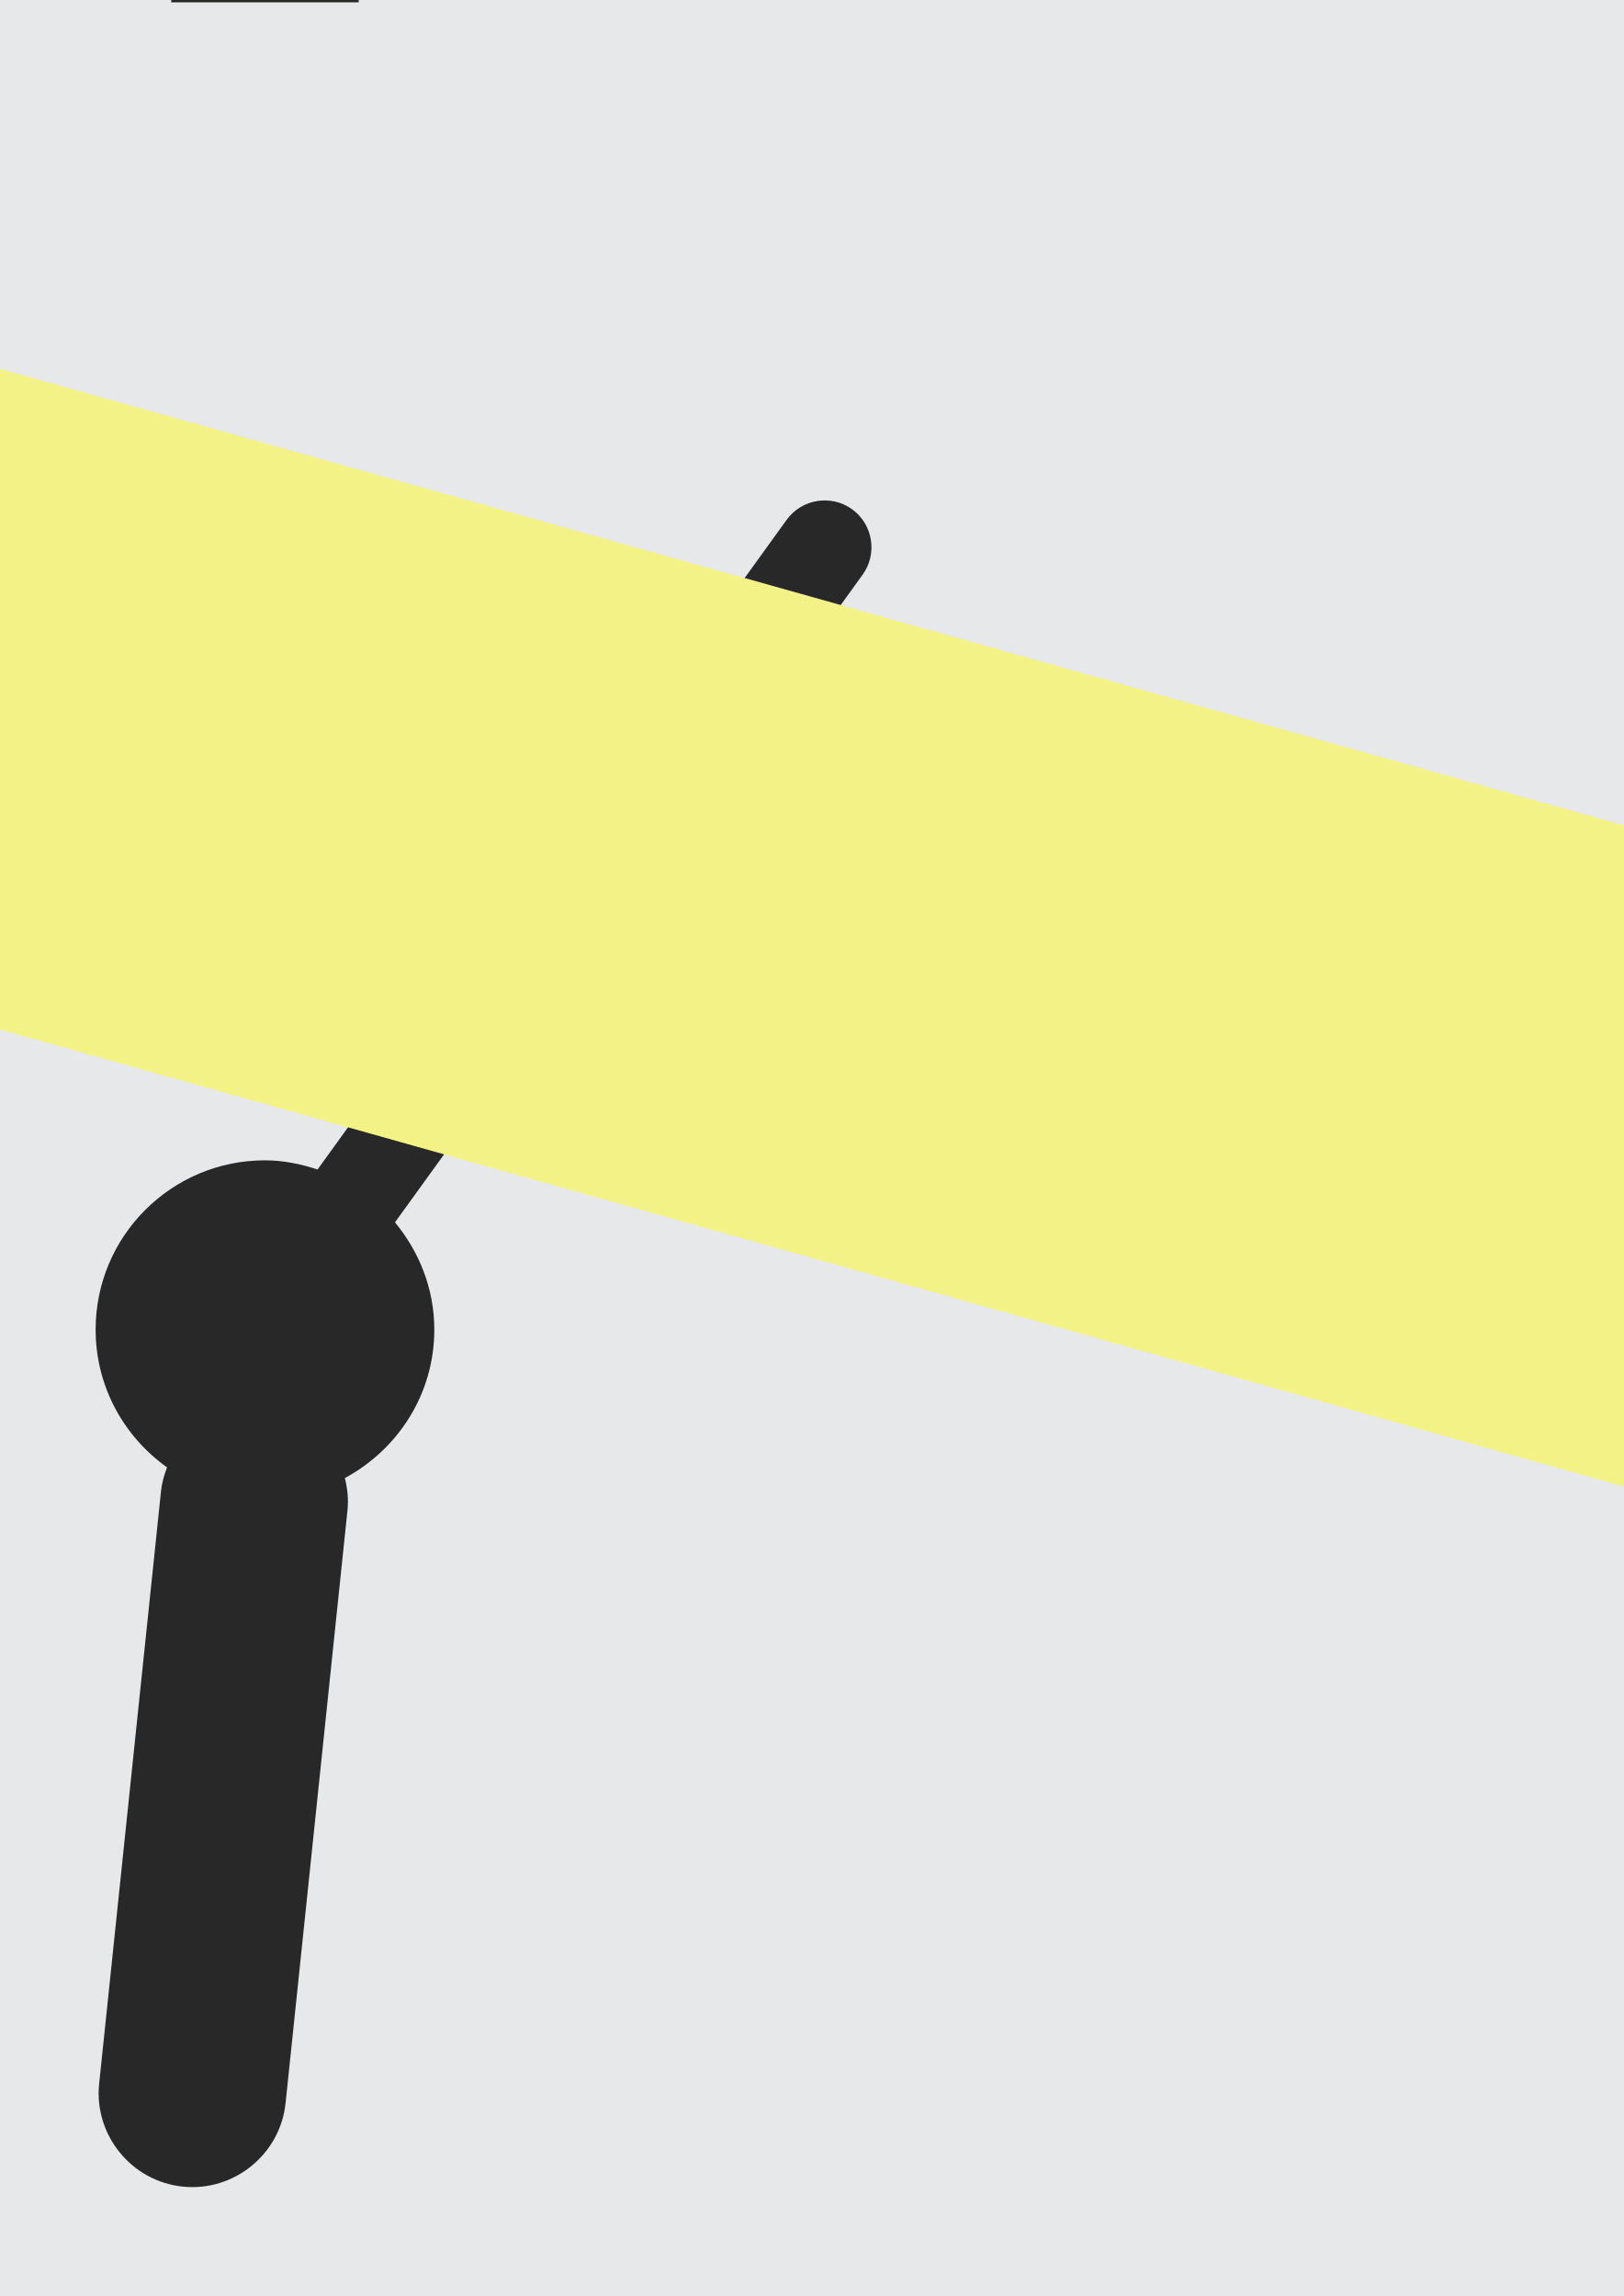
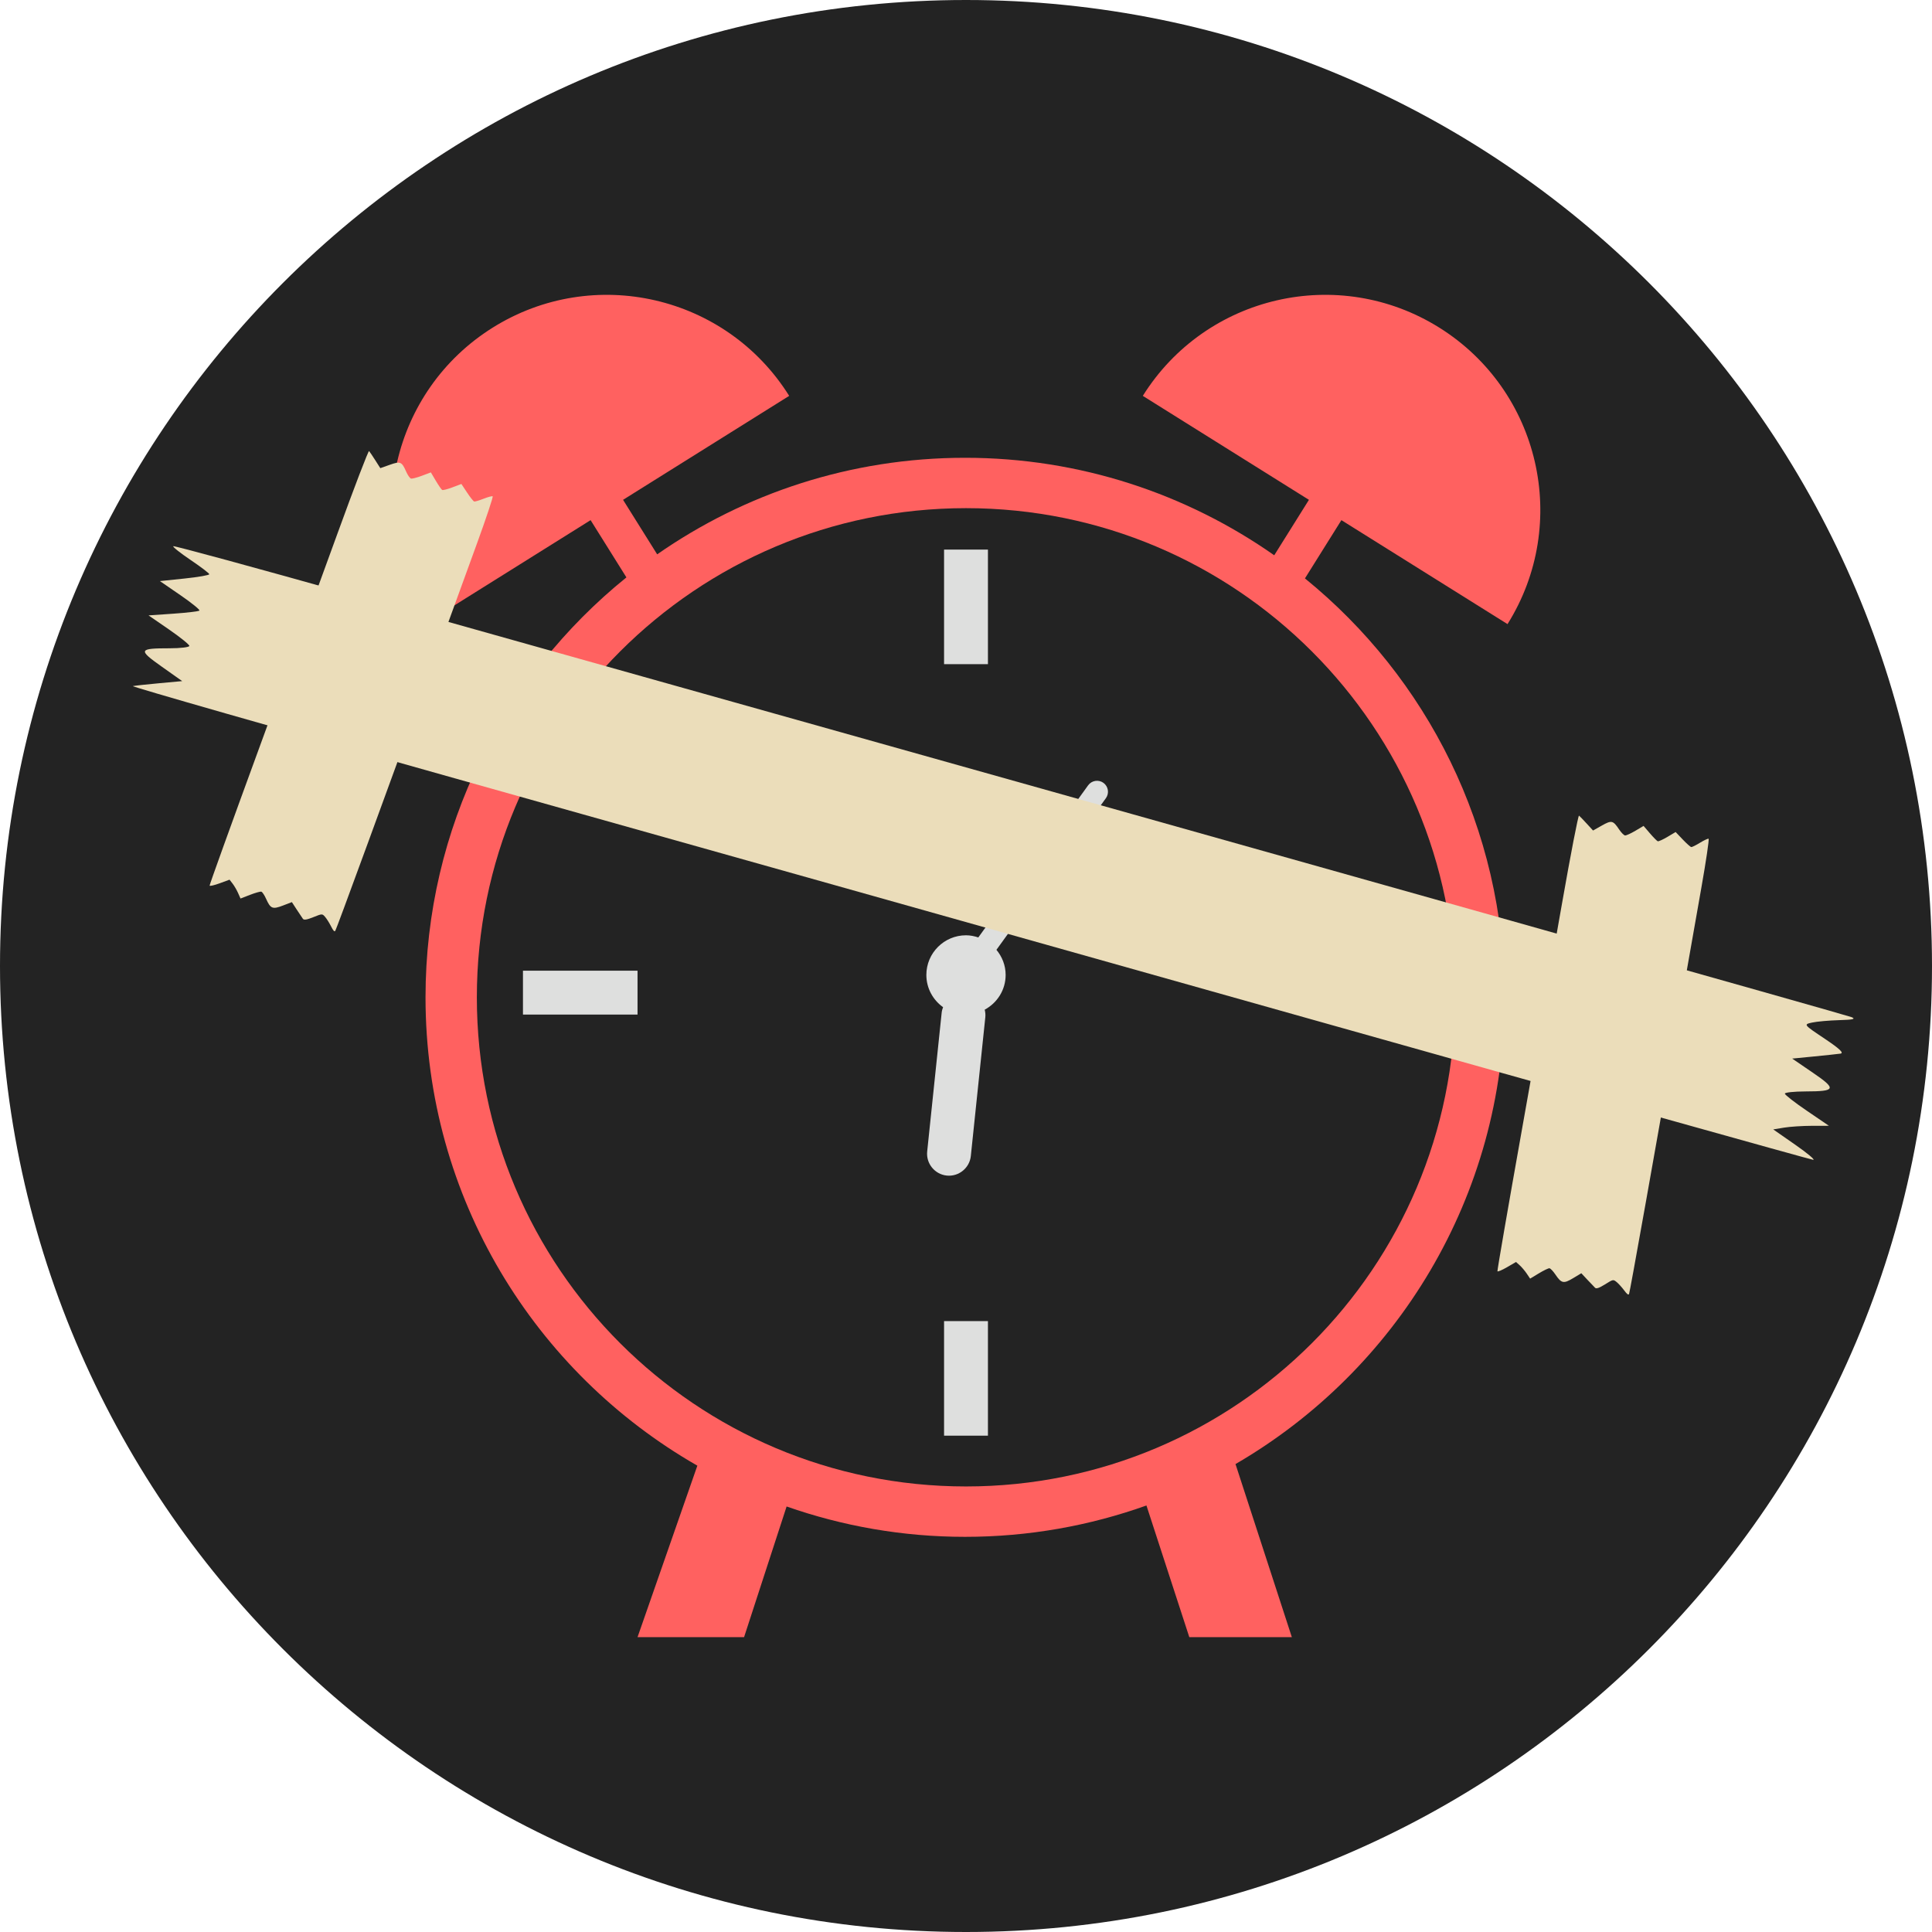
- <svg xmlns="http://www.w3.org/2000/svg" width="210mm" height="297mm" viewBox="0 0 210 297" version="1.1" id="svg5">
+ <svg xmlns="http://www.w3.org/2000/svg" width="1067.414mm" height="1067.414mm" viewBox="0 0 1067.414 1067.414" version="1.1" id="svg5">
  <defs id="defs2">
    <clipPath clipPathUnits="userSpaceOnUse" id="clipPath838">
      <path d="M 0,3401.57 H 3401.57 V 0 H 0 Z" id="path836" />
    </clipPath>
  </defs>
-   <g id="layer1">
+   <g id="layer1" transform="translate(499.4377,366.6444)">
    <g id="g834" clip-path="url(#clipPath838)" transform="matrix(0.3527778,0,0,-0.3527778,-565.7298,767.0616)" style="display:inline">
-       <g id="g840" transform="translate(3213.655,1700.785)" style="fill:#282828;fill-opacity:1">
-         <path d="m 0,0 c 0,-835.535 -677.335,-1512.87 -1512.87,-1512.87 -835.535,0 -1512.87,677.335 -1512.87,1512.87 0,835.535 677.335,1512.87 1512.87,1512.87 C -677.335,1512.87 0,835.535 0,0" style="fill:#282828;fill-opacity:1;fill-rule:nonzero;stroke:none" id="path842" />
+       <g id="g840" transform="translate(3213.655,1700.785)" style="fill:#232323;fill-opacity:1">
+         <path d="m 0,0 c 0,-835.535 -677.335,-1512.87 -1512.87,-1512.87 -835.535,0 -1512.87,677.335 -1512.87,1512.87 0,835.535 677.335,1512.87 1512.87,1512.87 C -677.335,1512.87 0,835.535 0,0" style="fill:#232323;fill-opacity:1;fill-rule:nonzero;stroke:none" id="path842" />
      </g>
-       <g id="g844" transform="translate(2548.882,2236.225)">
-         <path d="m 0,0 c 98.709,157.729 50.865,365.613 -106.865,464.323 -157.729,98.709 -365.614,50.863 -464.323,-106.866 l 260.175,-162.821 -54.349,-86.845 c -137.152,96.117 -304.037,152.7 -484.23,152.7 -179.282,0 -345.402,-55.998 -482.16,-151.229 l -53.429,85.374 260.175,162.821 C -1223.715,515.186 -1431.6,563.032 -1589.329,464.323 -1747.058,365.613 -1794.903,157.729 -1696.194,0 l 260.175,162.821 56.107,-89.656 c -191.837,-154.894 -314.64,-391.871 -314.64,-657.634 0,-314.038 171.452,-587.856 425.727,-733.506 l -93.693,-268.588 h 166.852 l 66.62,204.657 c 87.498,-30.663 181.485,-47.525 279.454,-47.525 99.693,0 195.294,17.393 284.095,49.096 l 67.132,-206.228 h 160.591 l -88.209,270.979 -0.5,-0.163 c 252.14,146.205 421.852,418.837 421.852,731.278 0,264.848 -121.936,501.135 -312.637,656.059 l 57.094,91.231 z" style="fill:#304152;fill-opacity:1;fill-rule:nonzero;stroke:none" id="path846" />
+       <g id="g844" transform="translate(2548.882,2236.225)" style="fill:#ff6160;fill-opacity:1">
+         <path d="m 0,0 c 98.709,157.729 50.865,365.613 -106.865,464.323 -157.729,98.709 -365.614,50.863 -464.323,-106.866 l 260.175,-162.821 -54.349,-86.845 c -137.152,96.117 -304.037,152.7 -484.23,152.7 -179.282,0 -345.402,-55.998 -482.16,-151.229 l -53.429,85.374 260.175,162.821 C -1223.715,515.186 -1431.6,563.032 -1589.329,464.323 -1747.058,365.613 -1794.903,157.729 -1696.194,0 l 260.175,162.821 56.107,-89.656 c -191.837,-154.894 -314.64,-391.871 -314.64,-657.634 0,-314.038 171.452,-587.856 425.727,-733.506 l -93.693,-268.588 h 166.852 l 66.62,204.657 c 87.498,-30.663 181.485,-47.525 279.454,-47.525 99.693,0 195.294,17.393 284.095,49.096 l 67.132,-206.228 h 160.591 l -88.209,270.979 -0.5,-0.163 c 252.14,146.205 421.852,418.837 421.852,731.278 0,264.848 -121.936,501.135 -312.637,656.059 l 57.094,91.231 z" style="fill:#ff6160;fill-opacity:1;fill-rule:nonzero;stroke:none" id="path846" />
      </g>
-       <g id="g848" transform="translate(2466.849,1651.755)">
-         <path d="m 0,0 c 0,-423.085 -342.979,-766.064 -766.064,-766.064 -423.085,0 -766.064,342.979 -766.064,766.064 0,423.085 342.979,766.064 766.064,766.064 C -342.979,766.064 0,423.085 0,0" style="fill:#e7e8e9;fill-opacity:1;fill-rule:nonzero;stroke:none" id="path850" />
+       <g id="g848" transform="translate(2466.849,1651.755)" style="fill:#232323;fill-opacity:1">
+         <path d="m 0,0 c 0,-423.085 -342.979,-766.064 -766.064,-766.064 -423.085,0 -766.064,342.979 -766.064,766.064 0,423.085 342.979,766.064 766.064,766.064 C -342.979,766.064 0,423.085 0,0" style="fill:#232323;fill-opacity:1;fill-rule:nonzero;stroke:none" id="path850" />
      </g>
-       <path d="m 1735.143,2173.493 h -68.717 v 179.427 h 68.717 z" style="fill:#282828;fill-opacity:1;fill-rule:nonzero;stroke:none" id="path852" />
-       <path d="m 1735.143,965.225 h -68.717 v 179.427 h 68.717 z" style="fill:#282828;fill-opacity:1;fill-rule:nonzero;stroke:none" id="path854" />
-       <path d="m 2215.206,1693.431 h 179.427 v -68.717 h -179.427 z" style="fill:#282828;fill-opacity:1;fill-rule:nonzero;stroke:none" id="path856" />
-       <path d="m 1006.937,1693.431 h 179.427 v -68.717 h -179.427 z" style="fill:#282828;fill-opacity:1;fill-rule:nonzero;stroke:none" id="path858" />
-       <g id="g860" transform="translate(1916.03,1987.62)" style="fill:#282828;fill-opacity:1">
-         <path d="m 0,0 c -7.66,5.531 -18.453,3.788 -23.984,-3.873 l -171.983,-238.228 c -6.103,2.006 -12.503,3.362 -19.278,3.362 -34.287,0 -62.083,-27.796 -62.083,-62.084 0,-20.875 10.384,-39.245 26.183,-50.5 -1.045,-2.73 -1.878,-5.568 -2.195,-8.605 l -22.696,-217.377 c -1.962,-18.794 11.809,-35.778 30.605,-37.741 18.795,-1.961 35.777,11.81 37.74,30.606 l 22.697,217.375 c 0.426,4.083 -0.013,8.042 -0.963,11.818 19.435,10.488 32.796,30.791 32.796,54.424 0,15.016 -5.548,28.603 -14.421,39.339 L 3.874,-23.984 C 9.404,-16.323 7.661,-5.53 0,0" style="fill:#282828;fill-opacity:1;fill-rule:nonzero;stroke:none" id="path862" />
+       <path d="m 1735.143,2173.493 h -68.717 v 179.427 h 68.717 z" style="fill:#dedfde;fill-opacity:1;fill-rule:nonzero;stroke:none" id="path852" />
+       <path d="m 1735.143,965.225 h -68.717 v 179.427 h 68.717 z" style="fill:#dedfde;fill-opacity:1;fill-rule:nonzero;stroke:none" id="path854" />
+       <path d="m 2215.206,1693.431 h 179.427 v -68.717 h -179.427 z" style="fill:#dedfde;fill-opacity:1;fill-rule:nonzero;stroke:none" id="path856" />
+       <path d="m 1006.937,1693.431 h 179.427 v -68.717 h -179.427 z" style="fill:#dedfde;fill-opacity:1;fill-rule:nonzero;stroke:none" id="path858" />
+       <g id="g860" transform="translate(1916.03,1987.62)" style="fill:#dedfde;fill-opacity:1">
+         <path d="m 0,0 c -7.66,5.531 -18.453,3.788 -23.984,-3.873 l -171.983,-238.228 c -6.103,2.006 -12.503,3.362 -19.278,3.362 -34.287,0 -62.083,-27.796 -62.083,-62.084 0,-20.875 10.384,-39.245 26.183,-50.5 -1.045,-2.73 -1.878,-5.568 -2.195,-8.605 l -22.696,-217.377 c -1.962,-18.794 11.809,-35.778 30.605,-37.741 18.795,-1.961 35.777,11.81 37.74,30.606 l 22.697,217.375 c 0.426,4.083 -0.013,8.042 -0.963,11.818 19.435,10.488 32.796,30.791 32.796,54.424 0,15.016 -5.548,28.603 -14.421,39.339 L 3.874,-23.984 C 9.404,-16.323 7.661,-5.53 0,0" style="fill:#dedfde;fill-opacity:1;fill-rule:nonzero;stroke:none" id="path862" />
      </g>
    </g>
    <path d="m 432.556,328.948 -840.041,-236.137 -0.605,-0.193 -0.551,-0.22 -0.486,-0.239 -0.412,-0.252 -0.325,-0.257 -0.228,-0.254 -0.121,-0.244 -0.007,-0.228 27.855,-1.658 -22.91,-15.928 27.855,-1.658 -22.91,-15.928 27.855,-1.658 -22.91,-15.928 27.855,-1.658 -22.91,-15.928 0.125,-0.191 0.23,-0.145 0.327,-0.098 0.411,-0.05 0.482,-4.3e-4 0.54,0.049 0.585,0.1 0.617,0.151 840.041,236.137 0.605,0.193 0.551,0.22 0.486,0.239 0.412,0.252 0.325,0.256 0.228,0.254 0.121,0.244 0.007,0.228 -27.855,1.658 22.91,15.928 -27.855,1.658 22.91,15.928 -27.855,1.658 22.91,15.928 -27.855,1.658 22.91,15.928 -0.125,0.19 -0.23,0.145 -0.327,0.098 -0.411,0.05 -0.482,4.6e-4 -0.54,-0.049 -0.585,-0.1 z" fill="#f2f2f2" fill-opacity="0.739" opacity="0.534" stroke="#000000" stroke-width="0.611" id="path1126" style="display:none;fill:#f2f286;fill-opacity:1;stroke:none;stroke-opacity:1" />
-     <path style="fill:#f2f286;fill-opacity:1;stroke:none;stroke-width:1.58;stroke-opacity:1" d="M 215.746,193.899 C 59.351,149.84 -149.475,91.081 -248.314,63.323 -347.152,35.565 -427.127,12.658 -426.034,12.419 c 1.092,-0.239 7.673,-0.957 14.624,-1.594 l 12.638,-1.16 -11.458,-8.108 c -13.007,-9.205 -12.639,-10.029 4.478,-10.029 6.011,0 10.929,-0.595 10.929,-1.322 0,-0.727 -5.073,-4.815 -11.273,-9.084 l -11.273,-7.762 13.668,-0.947 c 7.518,-0.521 14.014,-1.292 14.436,-1.715 0.422,-0.422 -4.316,-4.261 -10.528,-8.531 l -11.296,-7.764 13.662,-1.425 c 7.514,-0.784 13.64,-1.85 13.612,-2.37 -0.028,-0.52 -4.672,-4.061 -10.322,-7.869 -5.649,-3.808 -9.961,-7.235 -9.581,-7.615 0.38,-0.38 45.367,11.87 99.972,27.221 54.604,15.352 126.65,35.599 160.101,44.995 392.764,110.315 664.318,186.822 667.135,187.957 2.598,1.047 0.897,1.467 -6.804,1.682 -5.648,0.158 -12.401,0.763 -15.008,1.344 -4.719,1.052 -4.69,1.09 6.983,8.897 8.354,5.588 10.85,7.962 8.689,8.265 -1.668,0.234 -8.34,0.945 -14.825,1.58 l -11.792,1.154 11.415,7.795 c 13.253,9.05 12.762,10.313 -4.023,10.348 -6.299,0.013 -11.453,0.56 -11.453,1.216 0,0.655 5.48,4.921 12.178,9.478 l 12.178,8.287 -9.414,0.017 c -5.177,0.009 -12.1,0.461 -15.383,1.004 l -5.969,0.987 12.175,8.475 c 6.696,4.661 11.16,8.408 9.919,8.327 -1.241,-0.081 -130.215,-36.196 -286.609,-80.254 z" id="path3446" />
-     <path style="fill:#f2f286;fill-opacity:1;stroke:none;stroke-width:0.773;stroke-opacity:1" d="m -356.889,48.4 c 14.815,-40.453 34.537,-94.485 43.827,-120.071 9.29,-25.586 17.183,-46.185 17.54,-45.777 0.357,0.408 1.899,2.702 3.427,5.098 l 2.778,4.355 5.196,-1.84 c 5.898,-2.089 6.645,-1.78 9.085,3.757 0.857,1.945 2.059,3.673 2.671,3.84 0.612,0.167 3.332,-0.533 6.043,-1.556 l 4.93,-1.86 2.746,4.64 c 1.51,2.552 3.086,4.831 3.502,5.065 0.416,0.234 2.974,-0.415 5.685,-1.442 l 4.929,-1.867 3.147,4.748 c 1.731,2.611 3.502,4.838 3.936,4.949 0.434,0.111 2.754,-0.577 5.156,-1.528 2.402,-0.951 4.674,-1.557 5.048,-1.347 0.374,0.21 -3.53,11.945 -8.676,26.076 -5.147,14.131 -11.93,32.778 -15.074,41.437 -36.925,101.67 -62.654,171.91 -63.208,172.56 -0.511,0.6 -1.108,-0.047 -2.387,-2.588 -0.938,-1.863 -2.41,-4.187 -3.271,-5.164 -1.559,-1.769 -1.586,-1.768 -6.498,0.211 -3.515,1.417 -5.159,1.677 -5.723,0.908 -0.435,-0.594 -1.985,-2.916 -3.444,-5.16 l -2.653,-4.08 -4.938,1.899 c -5.733,2.204 -6.866,1.755 -9.289,-3.683 -0.908,-2.041 -2.105,-3.834 -2.657,-3.985 -0.552,-0.151 -3.363,0.64 -6.247,1.758 l -5.243,2.032 -1.356,-3.049 c -0.745,-1.677 -2.113,-4.021 -3.038,-5.208 l -1.682,-2.158 -5.402,1.988 c -2.971,1.093 -5.491,1.675 -5.599,1.292 -0.108,-0.383 11.924,-33.794 26.739,-74.248 z" id="path3446-5" />
-     <path style="fill:#f2f286;fill-opacity:1;stroke:none;stroke-width:0.773;stroke-opacity:1" d="m 341.325,257.962 c 7.565,-42.411 17.605,-99.047 22.311,-125.857 4.706,-26.81 8.902,-48.468 9.325,-48.127 0.423,0.34 2.34,2.332 4.26,4.425 l 3.492,3.807 4.797,-2.715 c 5.446,-3.082 6.235,-2.907 9.6,2.123 1.181,1.766 2.665,3.259 3.297,3.318 0.632,0.058 3.189,-1.103 5.681,-2.582 l 4.532,-2.688 3.51,4.093 c 1.93,2.251 3.878,4.222 4.328,4.38 0.45,0.158 2.856,-0.925 5.348,-2.407 l 4.53,-2.695 3.924,4.129 c 2.158,2.271 4.289,4.157 4.736,4.191 0.446,0.034 2.612,-1.046 4.813,-2.4 2.2,-1.354 4.332,-2.345 4.737,-2.203 0.405,0.142 -1.402,12.376 -4.017,27.186 -2.614,14.81 -6.057,34.352 -7.65,43.425 -18.71,106.537 -31.85,180.178 -32.283,180.914 -0.399,0.679 -1.099,0.146 -2.8,-2.135 -1.247,-1.672 -3.1,-3.705 -4.118,-4.518 -1.842,-1.471 -1.869,-1.466 -6.362,1.336 -3.216,2.005 -4.79,2.548 -5.478,1.888 -0.531,-0.509 -2.461,-2.527 -4.287,-4.483 l -3.321,-3.558 -4.533,2.727 c -5.263,3.166 -6.457,2.921 -9.787,-2.015 -1.249,-1.852 -2.738,-3.411 -3.308,-3.463 -0.57,-0.053 -3.201,1.214 -5.847,2.816 l -4.811,2.912 -1.865,-2.768 c -1.025,-1.522 -2.779,-3.593 -3.896,-4.601 l -2.031,-1.833 -4.975,2.896 c -2.736,1.593 -5.116,2.603 -5.29,2.245 -0.173,-0.358 5.875,-35.351 13.44,-77.763 z" id="path3446-5-7" />
+     <path style="fill:#ebddba;fill-opacity:1;stroke:none;stroke-width:1.58;stroke-opacity:1" d="M 215.746,193.899 C 59.351,149.84 -149.475,91.081 -248.314,63.323 -347.152,35.565 -427.127,12.658 -426.034,12.419 c 1.092,-0.239 7.673,-0.957 14.624,-1.594 l 12.638,-1.16 -11.458,-8.108 c -13.007,-9.205 -12.639,-10.029 4.478,-10.029 6.011,0 10.929,-0.595 10.929,-1.322 0,-0.727 -5.073,-4.815 -11.273,-9.084 l -11.273,-7.762 13.668,-0.947 c 7.518,-0.521 14.014,-1.292 14.436,-1.715 0.422,-0.422 -4.316,-4.261 -10.528,-8.531 l -11.296,-7.764 13.662,-1.425 c 7.514,-0.784 13.64,-1.85 13.612,-2.37 -0.028,-0.52 -4.672,-4.061 -10.322,-7.869 -5.649,-3.808 -9.961,-7.235 -9.581,-7.615 0.38,-0.38 45.367,11.87 99.972,27.221 54.604,15.352 126.65,35.599 160.101,44.995 392.764,110.315 664.318,186.822 667.135,187.957 2.598,1.047 0.897,1.467 -6.804,1.682 -5.648,0.158 -12.401,0.763 -15.008,1.344 -4.719,1.052 -4.69,1.09 6.983,8.897 8.354,5.588 10.85,7.962 8.689,8.265 -1.668,0.234 -8.34,0.945 -14.825,1.58 l -11.792,1.154 11.415,7.795 c 13.253,9.05 12.762,10.313 -4.023,10.348 -6.299,0.013 -11.453,0.56 -11.453,1.216 0,0.655 5.48,4.921 12.178,9.478 l 12.178,8.287 -9.414,0.017 c -5.177,0.009 -12.1,0.461 -15.383,1.004 l -5.969,0.987 12.175,8.475 c 6.696,4.661 11.16,8.408 9.919,8.327 -1.241,-0.081 -130.215,-36.196 -286.609,-80.254 z" id="path3446" />
+     <path style="fill:#ebddba;fill-opacity:1;stroke:none;stroke-width:0.773;stroke-opacity:1" d="m -356.889,48.4 c 14.815,-40.453 34.537,-94.485 43.827,-120.071 9.29,-25.586 17.183,-46.185 17.54,-45.777 0.357,0.408 1.899,2.702 3.427,5.098 l 2.778,4.355 5.196,-1.84 c 5.898,-2.089 6.645,-1.78 9.085,3.757 0.857,1.945 2.059,3.673 2.671,3.84 0.612,0.167 3.332,-0.533 6.043,-1.556 l 4.93,-1.86 2.746,4.64 c 1.51,2.552 3.086,4.831 3.502,5.065 0.416,0.234 2.974,-0.415 5.685,-1.442 l 4.929,-1.867 3.147,4.748 c 1.731,2.611 3.502,4.838 3.936,4.949 0.434,0.111 2.754,-0.577 5.156,-1.528 2.402,-0.951 4.674,-1.557 5.048,-1.347 0.374,0.21 -3.53,11.945 -8.676,26.076 -5.147,14.131 -11.93,32.778 -15.074,41.437 -36.925,101.67 -62.654,171.91 -63.208,172.56 -0.511,0.6 -1.108,-0.047 -2.387,-2.588 -0.938,-1.863 -2.41,-4.187 -3.271,-5.164 -1.559,-1.769 -1.586,-1.768 -6.498,0.211 -3.515,1.417 -5.159,1.677 -5.723,0.908 -0.435,-0.594 -1.985,-2.916 -3.444,-5.16 l -2.653,-4.08 -4.938,1.899 c -5.733,2.204 -6.866,1.755 -9.289,-3.683 -0.908,-2.041 -2.105,-3.834 -2.657,-3.985 -0.552,-0.151 -3.363,0.64 -6.247,1.758 l -5.243,2.032 -1.356,-3.049 c -0.745,-1.677 -2.113,-4.021 -3.038,-5.208 l -1.682,-2.158 -5.402,1.988 c -2.971,1.093 -5.491,1.675 -5.599,1.292 -0.108,-0.383 11.924,-33.794 26.739,-74.248 z" id="path3446-5" />
+     <path style="fill:#ebddba;fill-opacity:1;stroke:none;stroke-width:0.773;stroke-opacity:1" d="m 341.325,257.962 c 7.565,-42.411 17.605,-99.047 22.311,-125.857 4.706,-26.81 8.902,-48.468 9.325,-48.127 0.423,0.34 2.34,2.332 4.26,4.425 l 3.492,3.807 4.797,-2.715 c 5.446,-3.082 6.235,-2.907 9.6,2.123 1.181,1.766 2.665,3.259 3.297,3.318 0.632,0.058 3.189,-1.103 5.681,-2.582 l 4.532,-2.688 3.51,4.093 c 1.93,2.251 3.878,4.222 4.328,4.38 0.45,0.158 2.856,-0.925 5.348,-2.407 l 4.53,-2.695 3.924,4.129 c 2.158,2.271 4.289,4.157 4.736,4.191 0.446,0.034 2.612,-1.046 4.813,-2.4 2.2,-1.354 4.332,-2.345 4.737,-2.203 0.405,0.142 -1.402,12.376 -4.017,27.186 -2.614,14.81 -6.057,34.352 -7.65,43.425 -18.71,106.537 -31.85,180.178 -32.283,180.914 -0.399,0.679 -1.099,0.146 -2.8,-2.135 -1.247,-1.672 -3.1,-3.705 -4.118,-4.518 -1.842,-1.471 -1.869,-1.466 -6.362,1.336 -3.216,2.005 -4.79,2.548 -5.478,1.888 -0.531,-0.509 -2.461,-2.527 -4.287,-4.483 l -3.321,-3.558 -4.533,2.727 c -5.263,3.166 -6.457,2.921 -9.787,-2.015 -1.249,-1.852 -2.738,-3.411 -3.308,-3.463 -0.57,-0.053 -3.201,1.214 -5.847,2.816 l -4.811,2.912 -1.865,-2.768 c -1.025,-1.522 -2.779,-3.593 -3.896,-4.601 l -2.031,-1.833 -4.975,2.896 c -2.736,1.593 -5.116,2.603 -5.29,2.245 -0.173,-0.358 5.875,-35.351 13.44,-77.763 z" id="path3446-5-7" />
  </g>
</svg>
